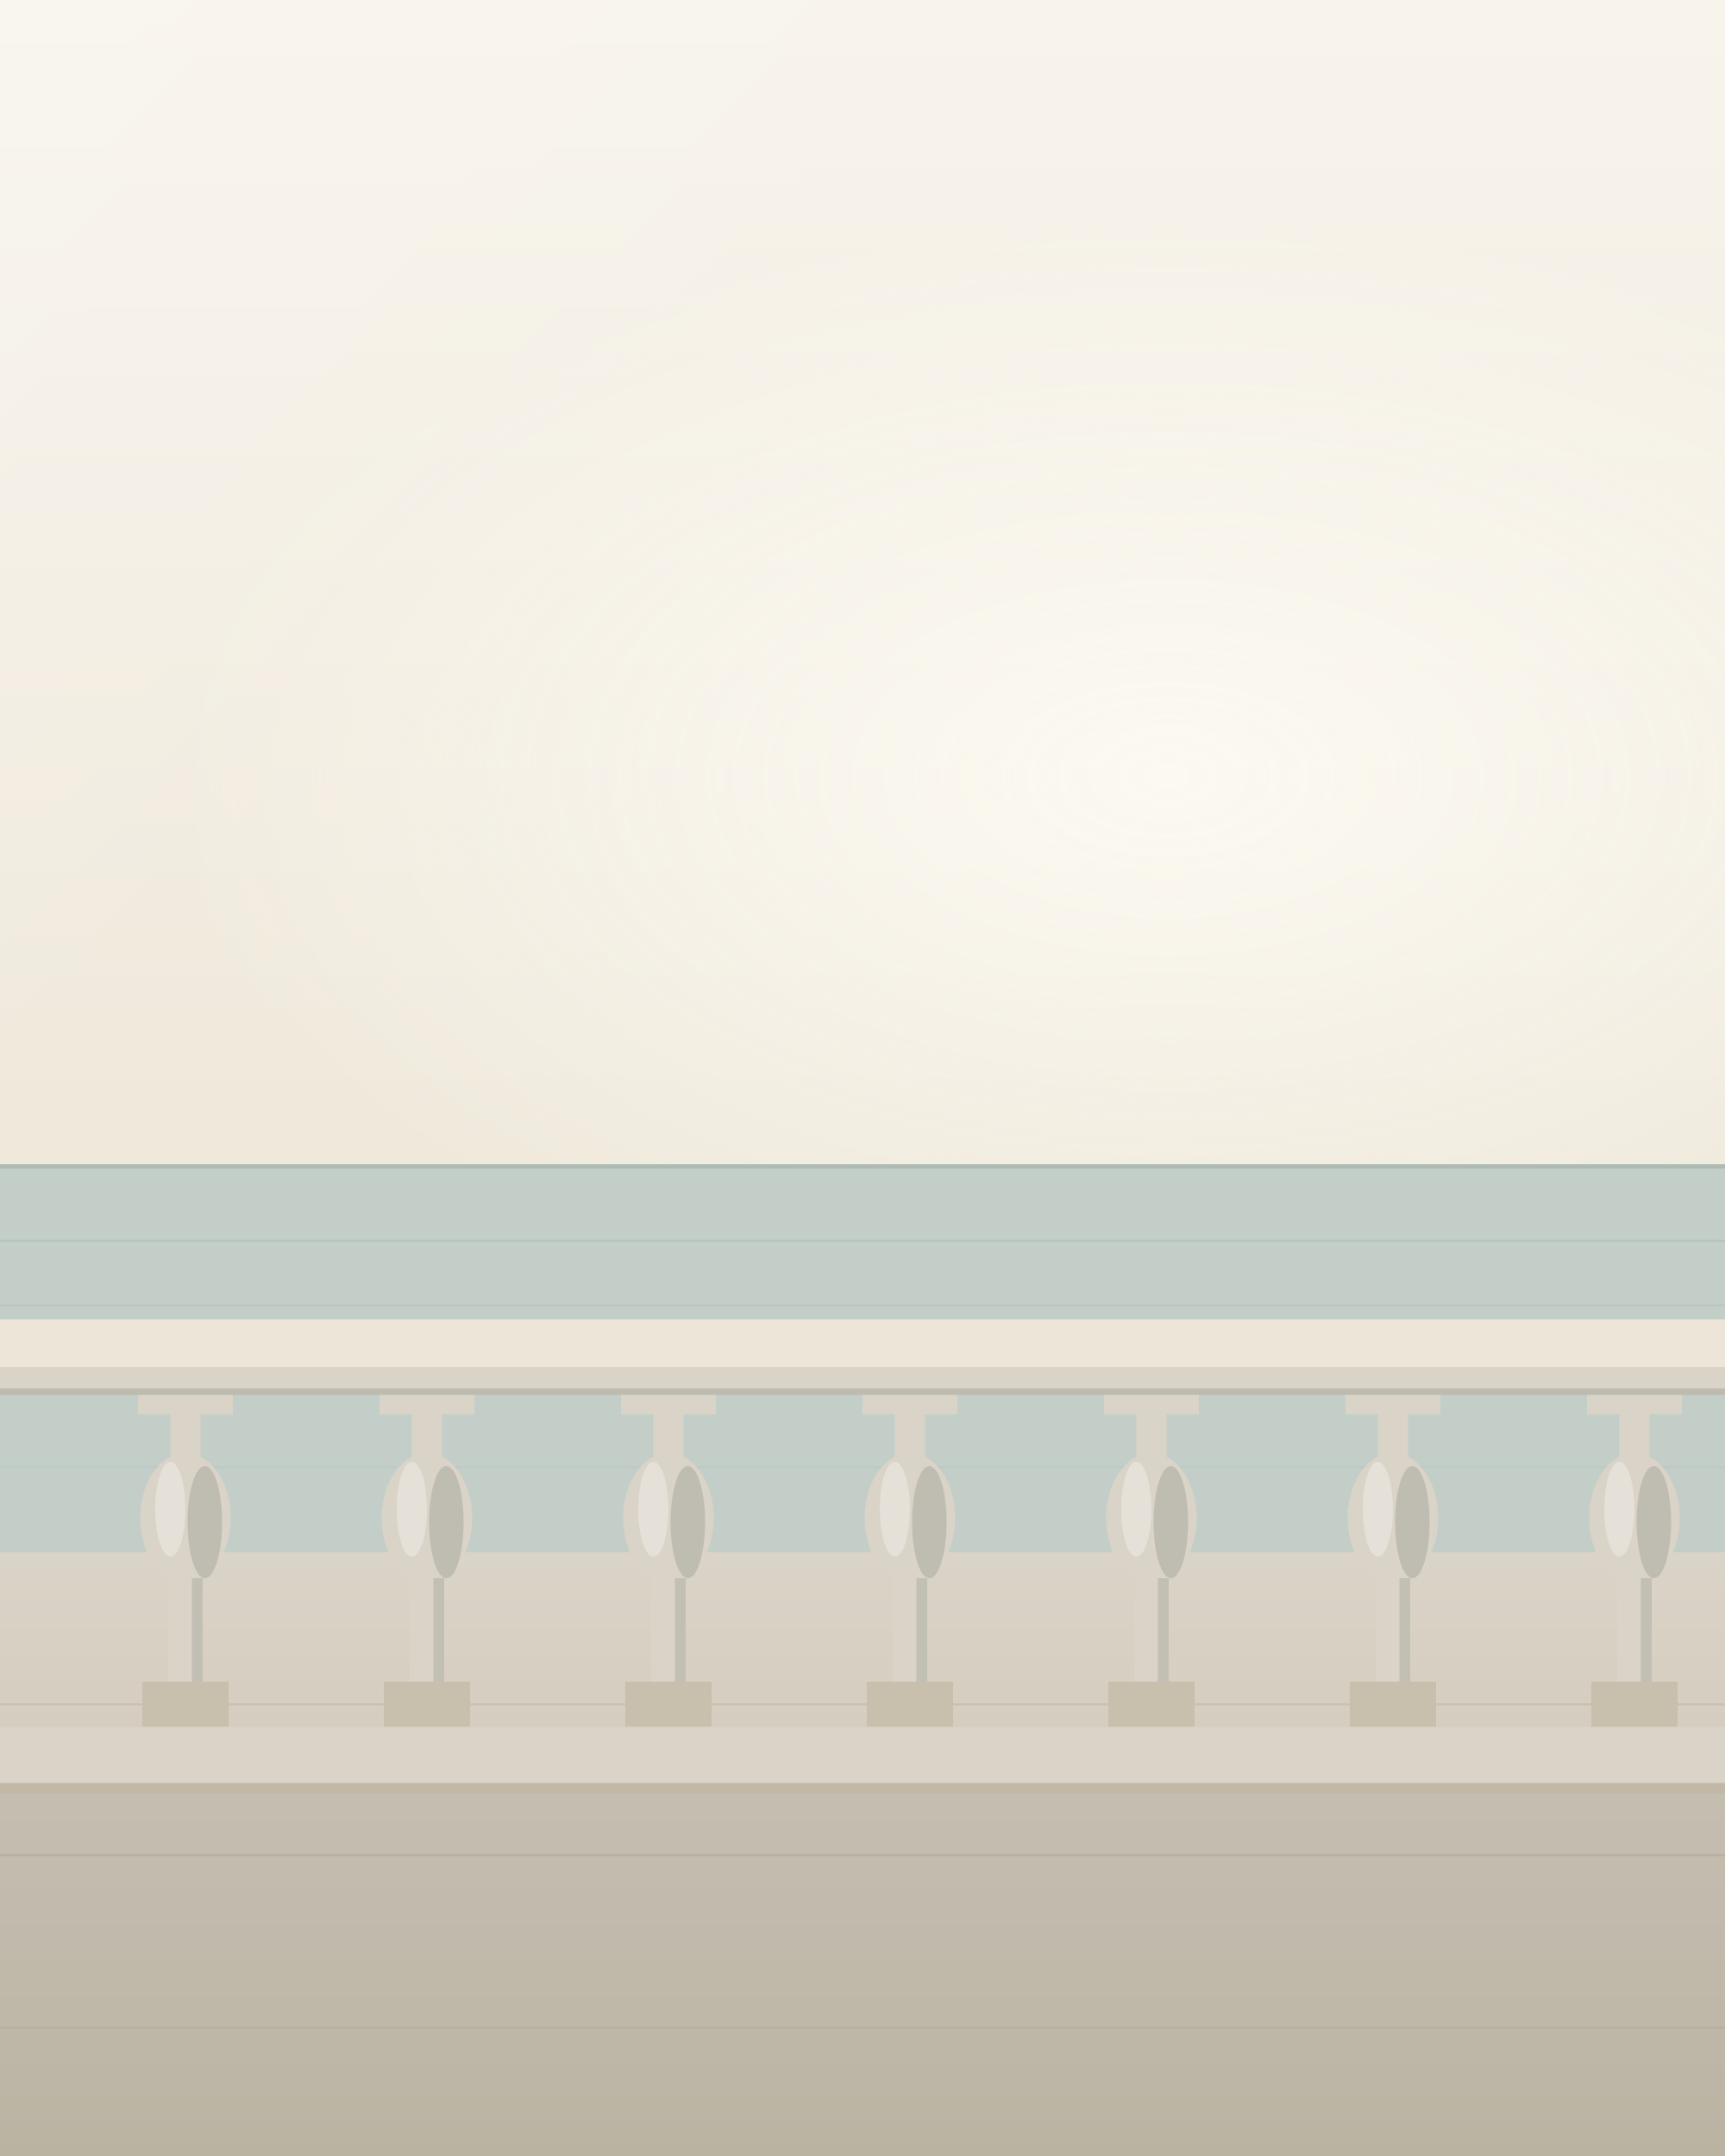
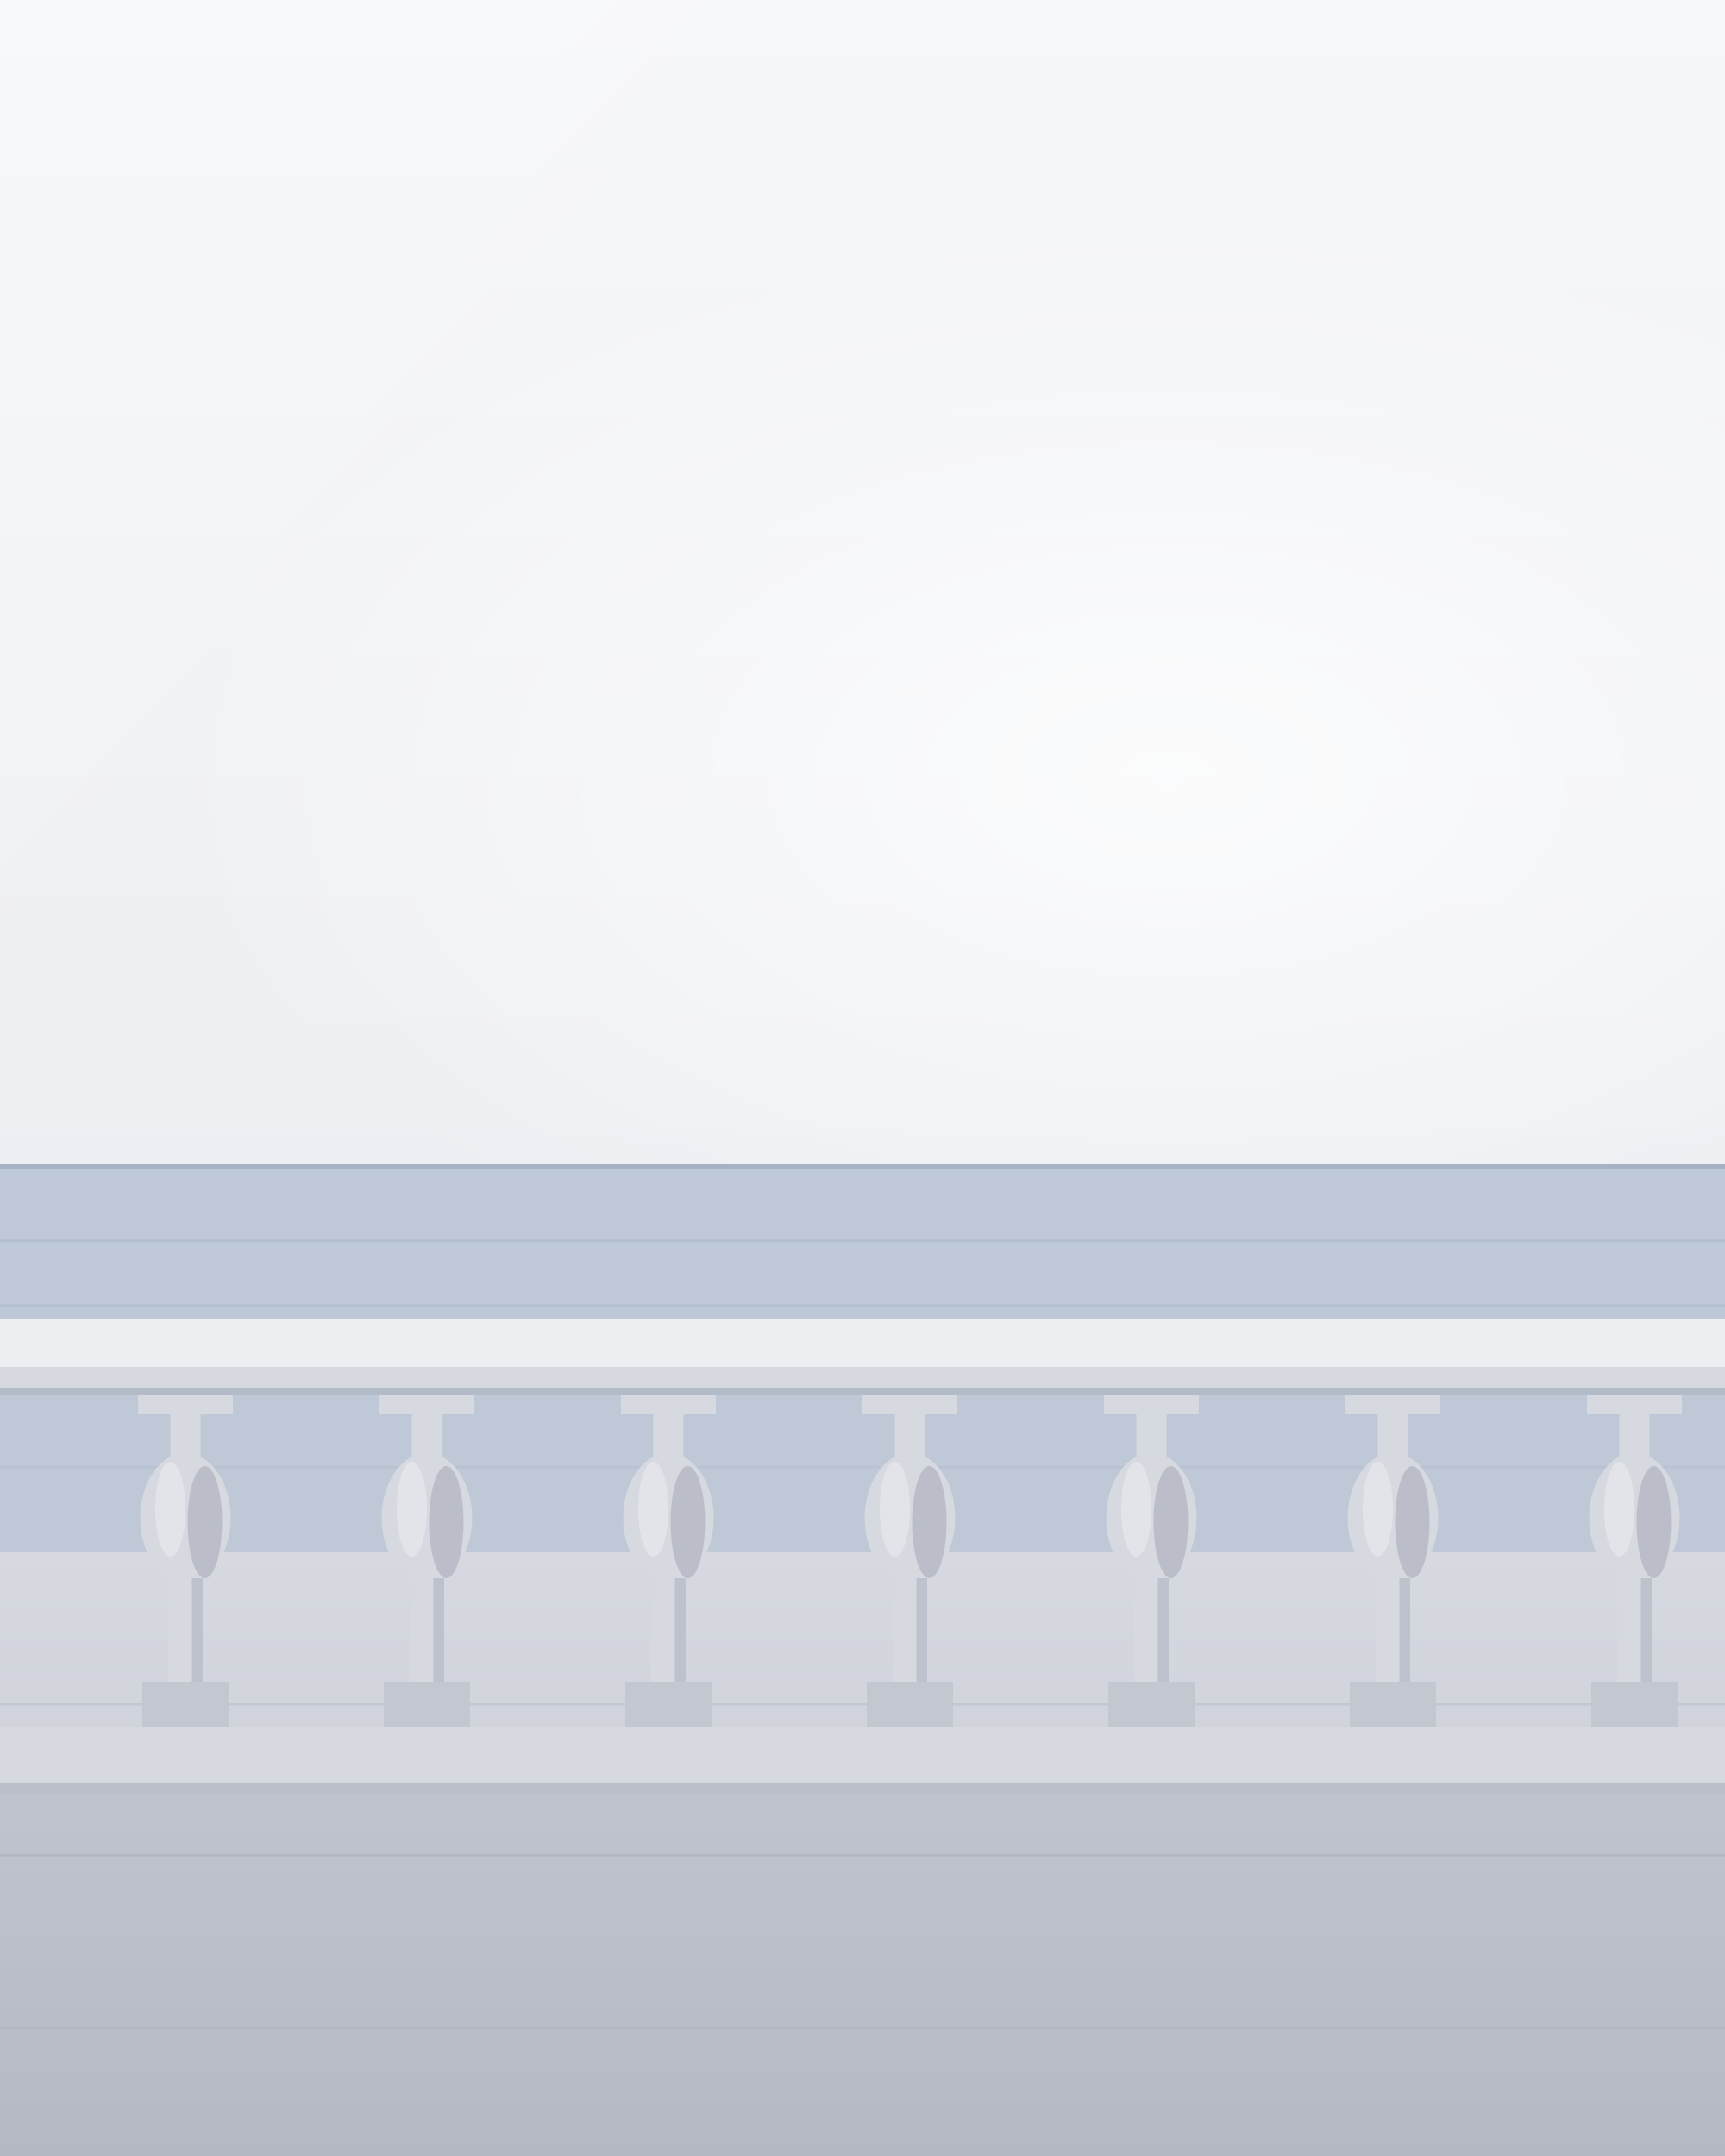
<svg xmlns="http://www.w3.org/2000/svg" viewBox="0 0 800 1000" preserveAspectRatio="xMidYMid slice" class="" aria-hidden="true" focusable="false" data-plate="horizon">
  <defs>
    <linearGradient id="_R_0_-sky" x1="0" y1="0" x2="0" y2="1">
-       <stop offset="0" stop-color="#f8f4ec" />
-       <stop offset="1" stop-color="#e7dfcd" />
+       <stop offset="0" stop-color="#f7f8fa" />
+       <stop offset="1" stop-color="#e3e6ec" />
    </linearGradient>
    <linearGradient id="_R_0_-floor" x1="0" y1="0" x2="0" y2="1">
-       <stop offset="0" stop-color="#dad3c7" />
-       <stop offset="1" stop-color="#c9bfad" />
+       <stop offset="0" stop-color="#d6d9e0" />
+       <stop offset="1" stop-color="#c3c7d0" />
    </linearGradient>
    <linearGradient id="_R_0_-reveal" x1="0" y1="0" x2="1" y2="0">
-       <stop offset="0" stop-color="#142a25" stop-opacity="0.42" />
-       <stop offset="1" stop-color="#142a25" stop-opacity="0" />
+       <stop offset="0" stop-color="#0b1730" stop-opacity="0.42" />
+       <stop offset="1" stop-color="#0b1730" stop-opacity="0" />
    </linearGradient>
    <linearGradient id="_R_0_-revealV" x1="0" y1="0" x2="0" y2="1">
-       <stop offset="0" stop-color="#142a25" stop-opacity="0.35" />
-       <stop offset="1" stop-color="#142a25" stop-opacity="0" />
+       <stop offset="0" stop-color="#0b1730" stop-opacity="0.35" />
+       <stop offset="1" stop-color="#0b1730" stop-opacity="0" />
    </linearGradient>
    <linearGradient id="_R_0_-light" x1="0" y1="0" x2="1" y2="1">
      <stop offset="0" stop-color="#ffffff" stop-opacity="0.32" />
      <stop offset="0.5" stop-color="#ffffff" stop-opacity="0" />
    </linearGradient>
    <linearGradient id="_R_0_-shade" x1="0" y1="0" x2="1" y2="0">
-       <stop offset="0" stop-color="#142a25" stop-opacity="0" />
-       <stop offset="1" stop-color="#142a25" stop-opacity="0.28" />
+       <stop offset="0" stop-color="#0b1730" stop-opacity="0" />
+       <stop offset="1" stop-color="#0b1730" stop-opacity="0.28" />
    </linearGradient>
    <linearGradient id="_R_0_-interior" x1="0" y1="0" x2="0" y2="1">
-       <stop offset="0" stop-color="#142a25" />
-       <stop offset="1" stop-color="#1f3b34" />
+       <stop offset="0" stop-color="#0b1730" />
+       <stop offset="1" stop-color="#16264a" />
    </linearGradient>
    <linearGradient id="_R_0_-glow" x1="0" y1="0" x2="0" y2="1">
-       <stop offset="0" stop-color="#fbf8f1" />
-       <stop offset="1" stop-color="#e7dfcd" stop-opacity="0" />
+       <stop offset="0" stop-color="#f7f8fa" />
+       <stop offset="1" stop-color="#e3e6ec" stop-opacity="0" />
    </linearGradient>
    <radialGradient id="_R_0_-sun" cx="0.5" cy="0.5" r="0.5">
-       <stop offset="0" stop-color="#fffdf7" stop-opacity="0.9" />
-       <stop offset="1" stop-color="#fffdf7" stop-opacity="0" />
+       <stop offset="0" stop-color="#ffffff" stop-opacity="0.9" />
+       <stop offset="1" stop-color="#ffffff" stop-opacity="0" />
    </radialGradient>
  </defs>
  <g>
    <rect width="800" height="1000" fill="url(#_R_0_-sky)" />
    <ellipse cx="540" cy="360" rx="460" ry="260" fill="url(#_R_0_-sun)" opacity="0.85" />
-     <rect x="0" y="540" width="800" height="180" fill="#bfcac4" />
-     <rect x="0" y="540" width="800" height="2" fill="#a6b5ae" />
-     <rect x="0" y="575" width="800" height="1" fill="#a6b5ae" opacity="0.5" />
-     <rect x="0" y="605" width="800" height="1" fill="#a6b5ae" opacity="0.42" />
-     <rect x="0" y="640" width="800" height="1" fill="#a6b5ae" opacity="0.34" />
-     <rect x="0" y="680" width="800" height="1" fill="#a6b5ae" opacity="0.26" />
+     <rect x="0" y="540" width="800" height="180" fill="#b9c3d2" />
+     <rect x="0" y="540" width="800" height="2" fill="#9eabc0" />
+     <rect x="0" y="575" width="800" height="1" fill="#9eabc0" opacity="0.5" />
+     <rect x="0" y="605" width="800" height="1" fill="#9eabc0" opacity="0.42" />
+     <rect x="0" y="640" width="800" height="1" fill="#9eabc0" opacity="0.34" />
+     <rect x="0" y="680" width="800" height="1" fill="#9eabc0" opacity="0.26" />
    <rect x="0" y="540" width="800" height="180" fill="#ffffff" opacity="0.08" />
    <rect x="0" y="720" width="800" height="280" fill="url(#_R_0_-floor)" />
-     <rect x="0" y="790" width="800" height="1" fill="#b3a894" opacity="0.35" />
-     <rect x="0" y="860" width="800" height="1" fill="#b3a894" opacity="0.35" />
-     <rect x="0" y="940" width="800" height="1" fill="#b3a894" opacity="0.35" />
-     <rect x="0" y="612" width="800" height="22" fill="#ede6d8" />
-     <rect x="0" y="634" width="800" height="10" fill="#dad3c7" />
-     <rect x="0" y="644" width="800" height="3" fill="#b3a894" opacity="0.5" />
+     <rect x="0" y="790" width="800" height="1" fill="#a9aeba" opacity="0.35" />
+     <rect x="0" y="860" width="800" height="1" fill="#a9aeba" opacity="0.35" />
+     <rect x="0" y="940" width="800" height="1" fill="#a9aeba" opacity="0.35" />
+     <rect x="0" y="612" width="800" height="22" fill="#eceef2" />
+     <rect x="0" y="634" width="800" height="10" fill="#d6d9e0" />
+     <rect x="0" y="644" width="800" height="3" fill="#a9aeba" opacity="0.5" />
    <g>
-       <rect x="64" y="647" width="44" height="9" fill="#dad3c7" />
-       <rect x="79" y="656" width="14" height="22" fill="#dad3c7" />
-       <ellipse cx="86" cy="704" rx="21" ry="30" fill="#dad3c7" />
+       <rect x="64" y="647" width="44" height="9" fill="#d6d9e0" />
+       <rect x="79" y="656" width="14" height="22" fill="#d6d9e0" />
+       <ellipse cx="86" cy="704" rx="21" ry="30" fill="#d6d9e0" />
      <ellipse cx="79" cy="700" rx="7" ry="22" fill="#ffffff" opacity="0.3" />
-       <ellipse cx="95" cy="706" rx="8" ry="26" fill="#142a25" opacity="0.14" />
-       <rect x="78" y="732" width="16" height="48" fill="#dad3c7" />
-       <rect x="89" y="732" width="5" height="48" fill="#142a25" opacity="0.12" />
-       <rect x="66" y="780" width="40" height="21" fill="#c9bfad" />
+       <ellipse cx="95" cy="706" rx="8" ry="26" fill="#0b1730" opacity="0.14" />
+       <rect x="78" y="732" width="16" height="48" fill="#d6d9e0" />
+       <rect x="89" y="732" width="5" height="48" fill="#0b1730" opacity="0.12" />
+       <rect x="66" y="780" width="40" height="21" fill="#c3c7d0" />
    </g>
    <g>
-       <rect x="176" y="647" width="44" height="9" fill="#dad3c7" />
-       <rect x="191" y="656" width="14" height="22" fill="#dad3c7" />
-       <ellipse cx="198" cy="704" rx="21" ry="30" fill="#dad3c7" />
+       <rect x="176" y="647" width="44" height="9" fill="#d6d9e0" />
+       <rect x="191" y="656" width="14" height="22" fill="#d6d9e0" />
+       <ellipse cx="198" cy="704" rx="21" ry="30" fill="#d6d9e0" />
      <ellipse cx="191" cy="700" rx="7" ry="22" fill="#ffffff" opacity="0.3" />
-       <ellipse cx="207" cy="706" rx="8" ry="26" fill="#142a25" opacity="0.14" />
-       <rect x="190" y="732" width="16" height="48" fill="#dad3c7" />
-       <rect x="201" y="732" width="5" height="48" fill="#142a25" opacity="0.12" />
-       <rect x="178" y="780" width="40" height="21" fill="#c9bfad" />
+       <ellipse cx="207" cy="706" rx="8" ry="26" fill="#0b1730" opacity="0.14" />
+       <rect x="190" y="732" width="16" height="48" fill="#d6d9e0" />
+       <rect x="201" y="732" width="5" height="48" fill="#0b1730" opacity="0.12" />
+       <rect x="178" y="780" width="40" height="21" fill="#c3c7d0" />
    </g>
    <g>
-       <rect x="288" y="647" width="44" height="9" fill="#dad3c7" />
-       <rect x="303" y="656" width="14" height="22" fill="#dad3c7" />
-       <ellipse cx="310" cy="704" rx="21" ry="30" fill="#dad3c7" />
+       <rect x="288" y="647" width="44" height="9" fill="#d6d9e0" />
+       <rect x="303" y="656" width="14" height="22" fill="#d6d9e0" />
+       <ellipse cx="310" cy="704" rx="21" ry="30" fill="#d6d9e0" />
      <ellipse cx="303" cy="700" rx="7" ry="22" fill="#ffffff" opacity="0.3" />
-       <ellipse cx="319" cy="706" rx="8" ry="26" fill="#142a25" opacity="0.14" />
-       <rect x="302" y="732" width="16" height="48" fill="#dad3c7" />
-       <rect x="313" y="732" width="5" height="48" fill="#142a25" opacity="0.12" />
-       <rect x="290" y="780" width="40" height="21" fill="#c9bfad" />
+       <ellipse cx="319" cy="706" rx="8" ry="26" fill="#0b1730" opacity="0.14" />
+       <rect x="302" y="732" width="16" height="48" fill="#d6d9e0" />
+       <rect x="313" y="732" width="5" height="48" fill="#0b1730" opacity="0.12" />
+       <rect x="290" y="780" width="40" height="21" fill="#c3c7d0" />
    </g>
    <g>
-       <rect x="400" y="647" width="44" height="9" fill="#dad3c7" />
-       <rect x="415" y="656" width="14" height="22" fill="#dad3c7" />
-       <ellipse cx="422" cy="704" rx="21" ry="30" fill="#dad3c7" />
+       <rect x="400" y="647" width="44" height="9" fill="#d6d9e0" />
+       <rect x="415" y="656" width="14" height="22" fill="#d6d9e0" />
+       <ellipse cx="422" cy="704" rx="21" ry="30" fill="#d6d9e0" />
      <ellipse cx="415" cy="700" rx="7" ry="22" fill="#ffffff" opacity="0.3" />
-       <ellipse cx="431" cy="706" rx="8" ry="26" fill="#142a25" opacity="0.14" />
-       <rect x="414" y="732" width="16" height="48" fill="#dad3c7" />
-       <rect x="425" y="732" width="5" height="48" fill="#142a25" opacity="0.12" />
-       <rect x="402" y="780" width="40" height="21" fill="#c9bfad" />
+       <ellipse cx="431" cy="706" rx="8" ry="26" fill="#0b1730" opacity="0.14" />
+       <rect x="414" y="732" width="16" height="48" fill="#d6d9e0" />
+       <rect x="425" y="732" width="5" height="48" fill="#0b1730" opacity="0.12" />
+       <rect x="402" y="780" width="40" height="21" fill="#c3c7d0" />
    </g>
    <g>
-       <rect x="512" y="647" width="44" height="9" fill="#dad3c7" />
-       <rect x="527" y="656" width="14" height="22" fill="#dad3c7" />
-       <ellipse cx="534" cy="704" rx="21" ry="30" fill="#dad3c7" />
+       <rect x="512" y="647" width="44" height="9" fill="#d6d9e0" />
+       <rect x="527" y="656" width="14" height="22" fill="#d6d9e0" />
+       <ellipse cx="534" cy="704" rx="21" ry="30" fill="#d6d9e0" />
      <ellipse cx="527" cy="700" rx="7" ry="22" fill="#ffffff" opacity="0.3" />
-       <ellipse cx="543" cy="706" rx="8" ry="26" fill="#142a25" opacity="0.14" />
-       <rect x="526" y="732" width="16" height="48" fill="#dad3c7" />
-       <rect x="537" y="732" width="5" height="48" fill="#142a25" opacity="0.12" />
-       <rect x="514" y="780" width="40" height="21" fill="#c9bfad" />
+       <ellipse cx="543" cy="706" rx="8" ry="26" fill="#0b1730" opacity="0.14" />
+       <rect x="526" y="732" width="16" height="48" fill="#d6d9e0" />
+       <rect x="537" y="732" width="5" height="48" fill="#0b1730" opacity="0.12" />
+       <rect x="514" y="780" width="40" height="21" fill="#c3c7d0" />
    </g>
    <g>
-       <rect x="624" y="647" width="44" height="9" fill="#dad3c7" />
-       <rect x="639" y="656" width="14" height="22" fill="#dad3c7" />
-       <ellipse cx="646" cy="704" rx="21" ry="30" fill="#dad3c7" />
+       <rect x="624" y="647" width="44" height="9" fill="#d6d9e0" />
+       <rect x="639" y="656" width="14" height="22" fill="#d6d9e0" />
+       <ellipse cx="646" cy="704" rx="21" ry="30" fill="#d6d9e0" />
      <ellipse cx="639" cy="700" rx="7" ry="22" fill="#ffffff" opacity="0.3" />
-       <ellipse cx="655" cy="706" rx="8" ry="26" fill="#142a25" opacity="0.14" />
-       <rect x="638" y="732" width="16" height="48" fill="#dad3c7" />
-       <rect x="649" y="732" width="5" height="48" fill="#142a25" opacity="0.12" />
-       <rect x="626" y="780" width="40" height="21" fill="#c9bfad" />
+       <ellipse cx="655" cy="706" rx="8" ry="26" fill="#0b1730" opacity="0.14" />
+       <rect x="638" y="732" width="16" height="48" fill="#d6d9e0" />
+       <rect x="649" y="732" width="5" height="48" fill="#0b1730" opacity="0.12" />
+       <rect x="626" y="780" width="40" height="21" fill="#c3c7d0" />
    </g>
    <g>
-       <rect x="736" y="647" width="44" height="9" fill="#dad3c7" />
-       <rect x="751" y="656" width="14" height="22" fill="#dad3c7" />
-       <ellipse cx="758" cy="704" rx="21" ry="30" fill="#dad3c7" />
+       <rect x="736" y="647" width="44" height="9" fill="#d6d9e0" />
+       <rect x="751" y="656" width="14" height="22" fill="#d6d9e0" />
+       <ellipse cx="758" cy="704" rx="21" ry="30" fill="#d6d9e0" />
      <ellipse cx="751" cy="700" rx="7" ry="22" fill="#ffffff" opacity="0.3" />
-       <ellipse cx="767" cy="706" rx="8" ry="26" fill="#142a25" opacity="0.14" />
-       <rect x="750" y="732" width="16" height="48" fill="#dad3c7" />
-       <rect x="761" y="732" width="5" height="48" fill="#142a25" opacity="0.12" />
-       <rect x="738" y="780" width="40" height="21" fill="#c9bfad" />
+       <ellipse cx="767" cy="706" rx="8" ry="26" fill="#0b1730" opacity="0.14" />
+       <rect x="750" y="732" width="16" height="48" fill="#d6d9e0" />
+       <rect x="761" y="732" width="5" height="48" fill="#0b1730" opacity="0.12" />
+       <rect x="738" y="780" width="40" height="21" fill="#c3c7d0" />
    </g>
-     <rect x="0" y="801" width="800" height="26" fill="#dad3c7" />
-     <rect x="0" y="827" width="800" height="5" fill="#b3a894" opacity="0.55" />
-     <path d="M0 832 H800 V1000 H0 Z" fill="#142a25" opacity="0.08" />
+     <rect x="0" y="801" width="800" height="26" fill="#d6d9e0" />
+     <rect x="0" y="827" width="800" height="5" fill="#a9aeba" opacity="0.55" />
+     <path d="M0 832 H800 V1000 H0 Z" fill="#0b1730" opacity="0.08" />
    <path d="M0 0 H520 L0 520 Z" fill="url(#_R_0_-light)" opacity="0.5" />
  </g>
</svg>
